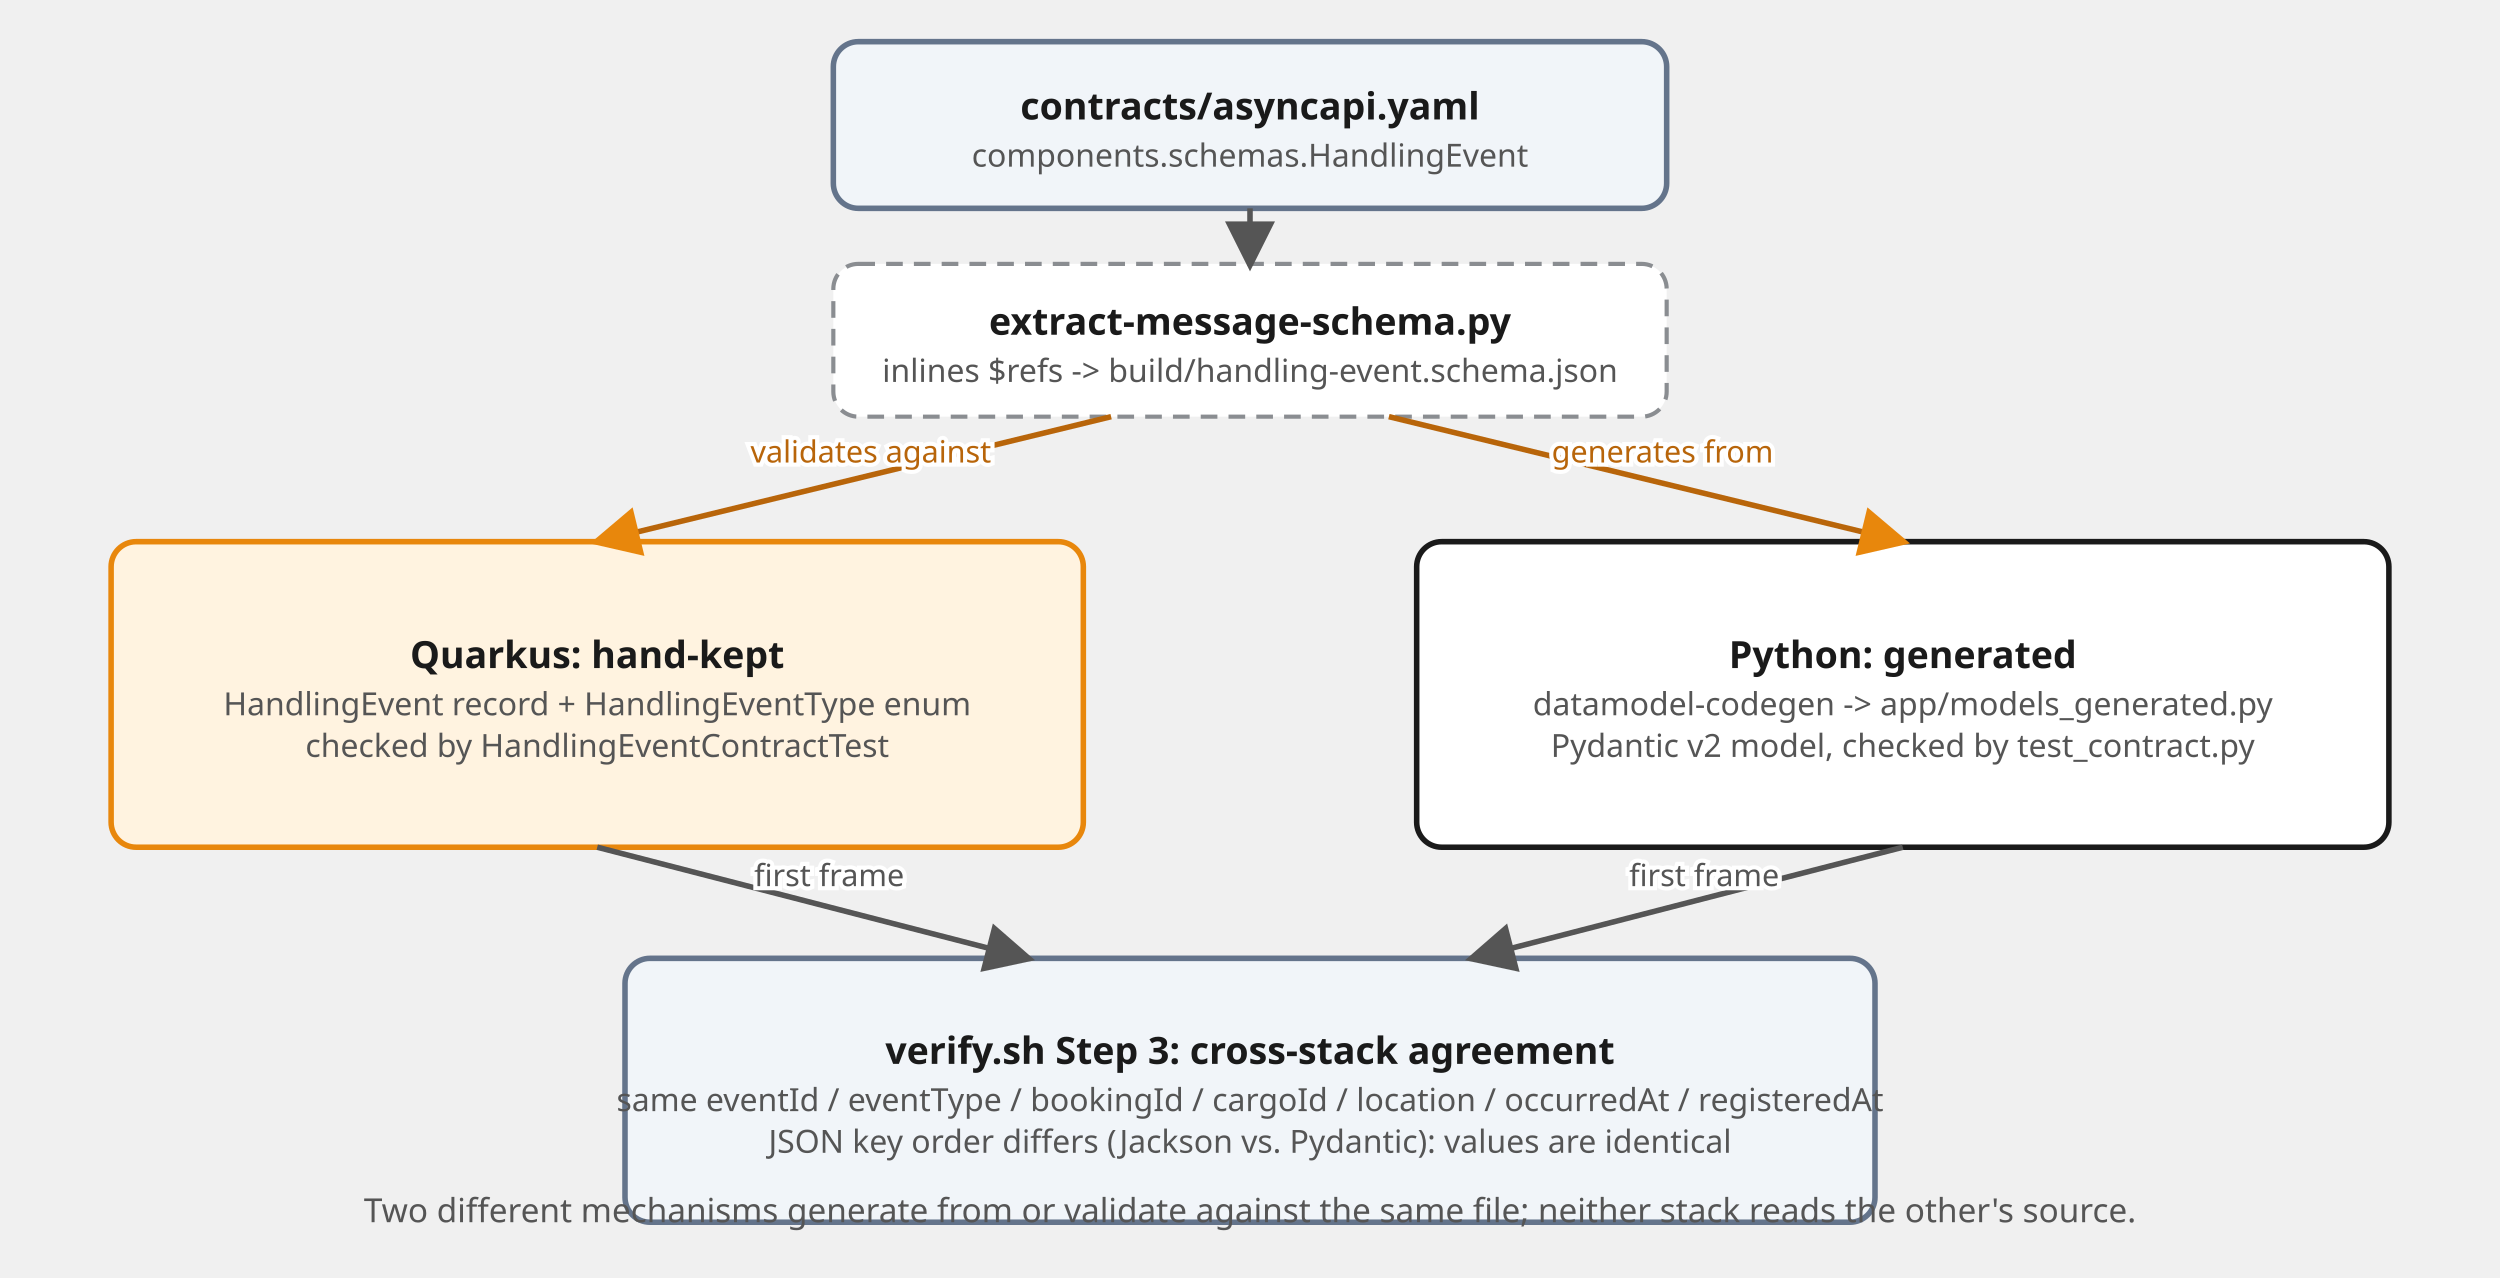
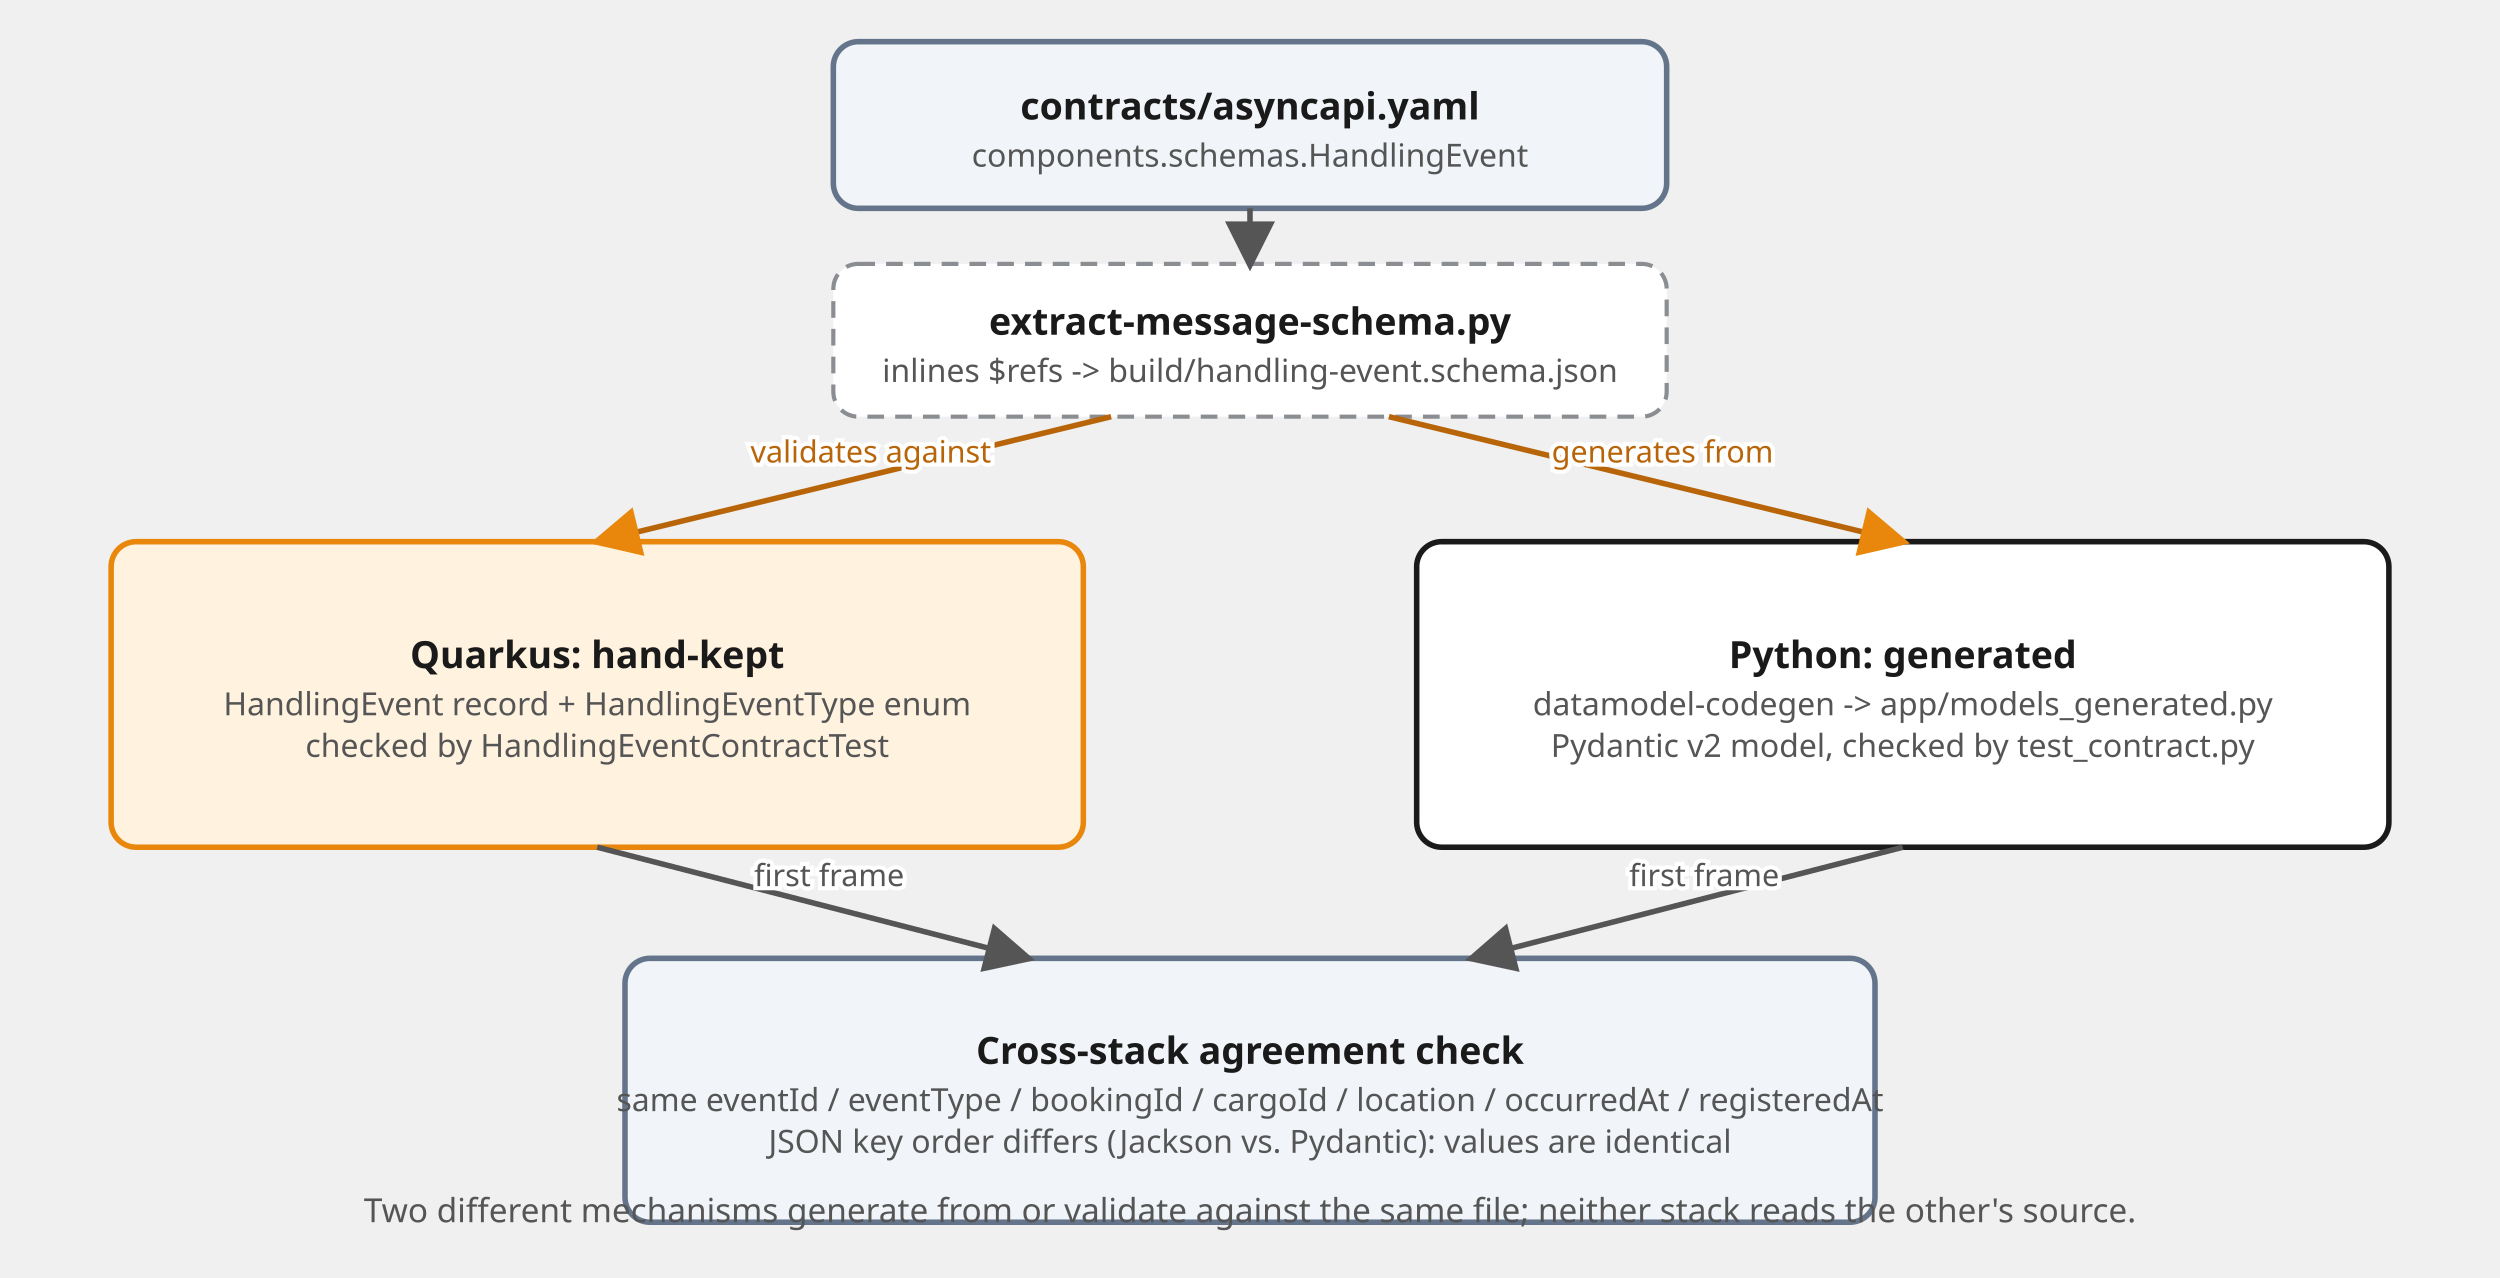
<svg xmlns="http://www.w3.org/2000/svg" viewBox="0 0 900 460" font-family="'Red Hat Text', system-ui, sans-serif" role="img">
  <defs>
    <marker id="a" viewBox="0 0 10 10" refX="8.5" refY="5" markerWidth="9" markerHeight="9" orient="auto-start-reverse">
      <path d="M0,0 L10,5 L0,10 z" fill="#555" />
    </marker>
    <marker id="am" viewBox="0 0 10 10" refX="8.5" refY="5" markerWidth="9" markerHeight="9" orient="auto-start-reverse">
      <path d="M0,0 L10,5 L0,10 z" fill="#e8870c" />
    </marker>
  </defs>
  <rect x="300" y="15" width="300" height="60" rx="9" fill="#f1f5f9" stroke="#64748b" stroke-width="2" />
  <text x="450.0" y="43.0" font-size="13.5" font-weight="700" fill="#1a1a1a" text-anchor="middle">contracts/asyncapi.yaml</text>
  <text x="450.0" y="60.0" font-size="11.5" fill="#555555" text-anchor="middle">components.schemas.HandlingEvent</text>
  <rect x="300" y="95" width="300" height="55" rx="9" fill="#ffffff" stroke="#8a8d91" stroke-width="1.5" stroke-dasharray="6 4" />
  <text x="450.0" y="120.5" font-size="13.5" font-weight="700" fill="#1a1a1a" text-anchor="middle">extract-message-schema.py</text>
  <text x="450.0" y="137.5" font-size="11.5" fill="#555555" text-anchor="middle">inlines $refs -&gt; build/handling-event.schema.json</text>
  <rect x="40" y="195" width="350" height="110" rx="9" fill="#fff3e0" stroke="#e8870c" stroke-width="2" />
  <text x="215.0" y="240.5" font-size="13.5" font-weight="700" fill="#1a1a1a" text-anchor="middle">Quarkus: hand-kept</text>
  <text x="215.0" y="257.5" font-size="11.5" fill="#555555" text-anchor="middle">HandlingEvent record + HandlingEventType enum</text>
  <text x="215.0" y="272.5" font-size="11.5" fill="#555555" text-anchor="middle">checked by HandlingEventContractTest</text>
  <rect x="510" y="195" width="350" height="110" rx="9" fill="#ffffff" stroke="#1a1a1a" stroke-width="2" />
  <text x="685.0" y="240.5" font-size="13.5" font-weight="700" fill="#1a1a1a" text-anchor="middle">Python: generated</text>
  <text x="685.0" y="257.5" font-size="11.5" fill="#555555" text-anchor="middle">datamodel-codegen -&gt; app/models_generated.py</text>
  <text x="685.0" y="272.5" font-size="11.5" fill="#555555" text-anchor="middle">Pydantic v2 model, checked by test_contract.py</text>
  <rect x="225" y="345" width="450" height="95" rx="9" fill="#f1f5f9" stroke="#64748b" stroke-width="2" />
-   <text x="450.0" y="383.0" font-size="13.5" font-weight="700" fill="#1a1a1a" text-anchor="middle">verify.sh Step 3: cross-stack agreement</text>
+   <text x="450.0" y="383.0" font-size="13.5" font-weight="700" fill="#1a1a1a" text-anchor="middle">Cross-stack agreement check</text>
  <text x="450.0" y="400.0" font-size="11.5" fill="#555555" text-anchor="middle">same eventId / eventType / bookingId / cargoId / location / occurredAt / registeredAt</text>
  <text x="450.0" y="415.0" font-size="11.5" fill="#555555" text-anchor="middle">JSON key order differs (Jackson vs. Pydantic): values are identical</text>
  <path d="M450,75 L450,95" fill="none" stroke="#555" stroke-width="2" marker-end="url(#a)" />
  <path d="M400,150 L215,195" fill="none" stroke="#b8650a" stroke-width="2" marker-end="url(#am)" />
  <text x="313.5" y="166.5" font-size="11" fill="#ffffff" stroke="#ffffff" stroke-width="3" paint-order="stroke" text-anchor="middle">validates against</text>
  <text x="313.5" y="166.5" font-size="11" fill="#b8650a" text-anchor="middle">validates against</text>
  <path d="M500,150 L685,195" fill="none" stroke="#b8650a" stroke-width="2" marker-end="url(#am)" />
  <text x="598.5" y="166.5" font-size="11" fill="#ffffff" stroke="#ffffff" stroke-width="3" paint-order="stroke" text-anchor="middle">generates from</text>
  <text x="598.5" y="166.5" font-size="11" fill="#b8650a" text-anchor="middle">generates from</text>
  <path d="M215,305 L370,345" fill="none" stroke="#555" stroke-width="2" marker-end="url(#a)" />
  <text x="298.5" y="319.0" font-size="11" fill="#ffffff" stroke="#ffffff" stroke-width="3" paint-order="stroke" text-anchor="middle">first frame</text>
  <text x="298.5" y="319.0" font-size="11" fill="#555" text-anchor="middle">first frame</text>
  <path d="M685,305 L530,345" fill="none" stroke="#555" stroke-width="2" marker-end="url(#a)" />
  <text x="613.5" y="319.0" font-size="11" fill="#ffffff" stroke="#ffffff" stroke-width="3" paint-order="stroke" text-anchor="middle">first frame</text>
  <text x="613.5" y="319.0" font-size="11" fill="#555" text-anchor="middle">first frame</text>
  <text x="450" y="440" font-size="12" fill="#555555" text-anchor="middle">Two different mechanisms generate from or validate against the same file; neither stack reads the other's source.</text>
</svg>
